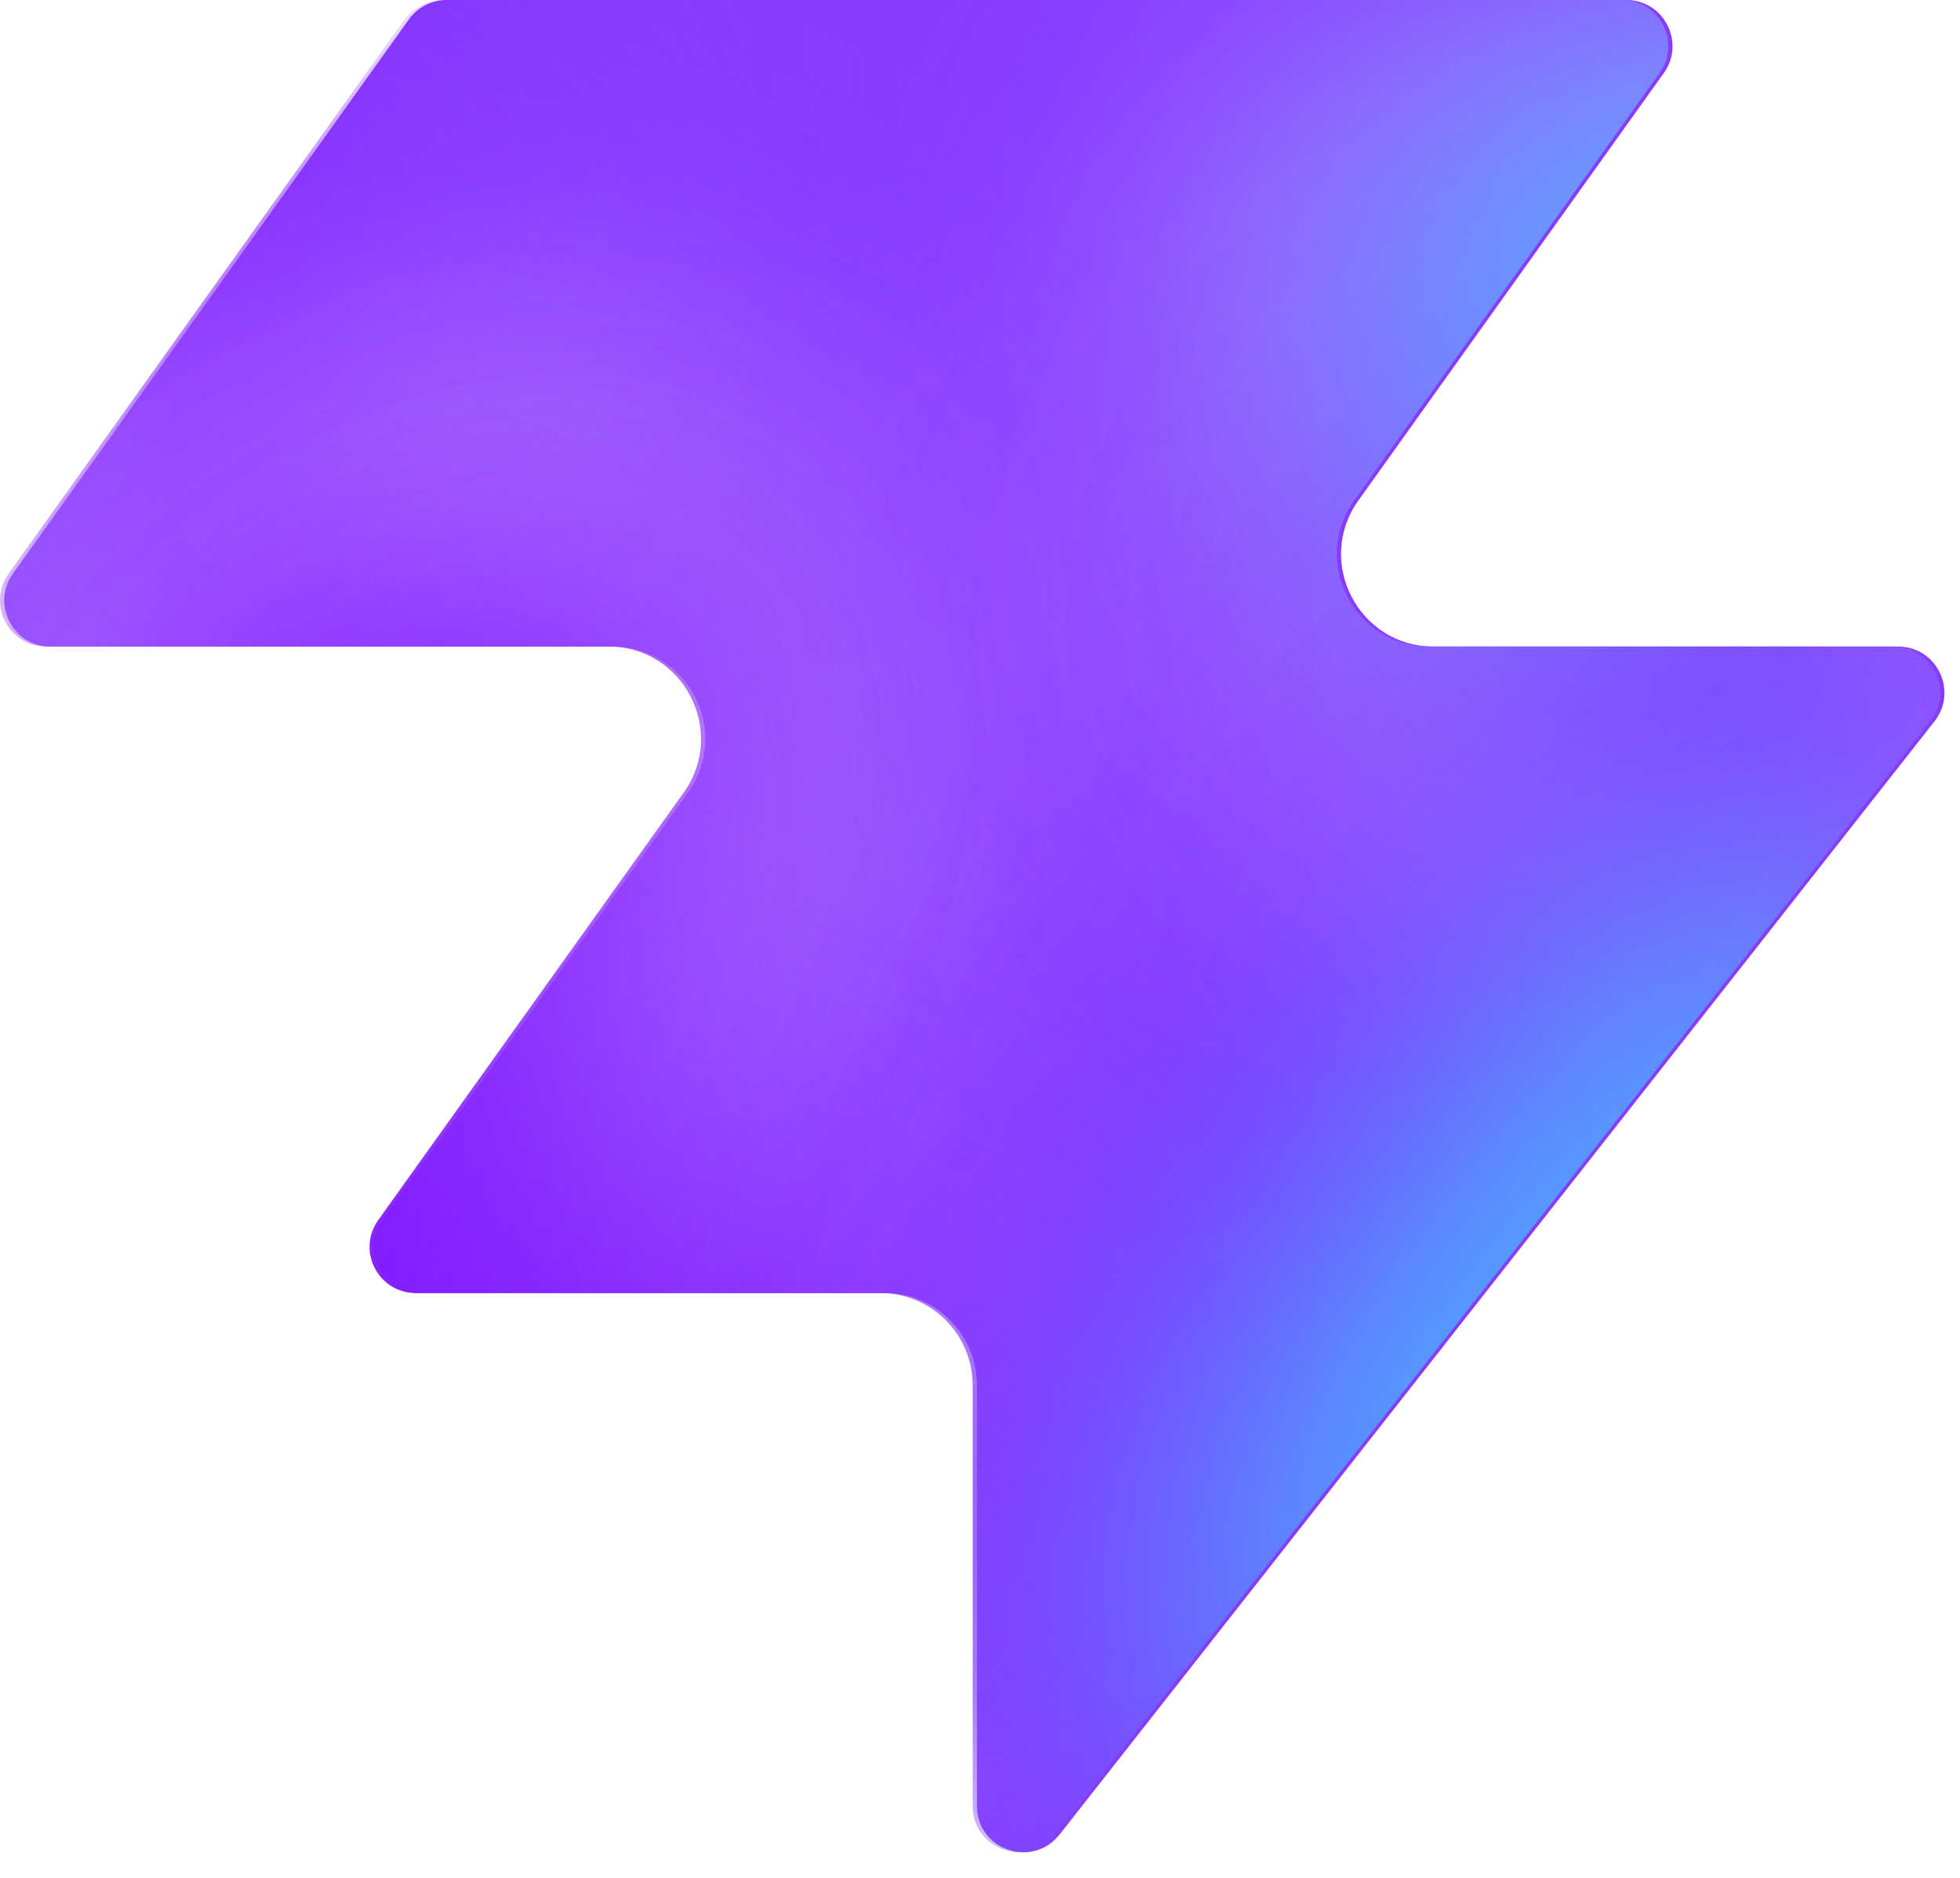
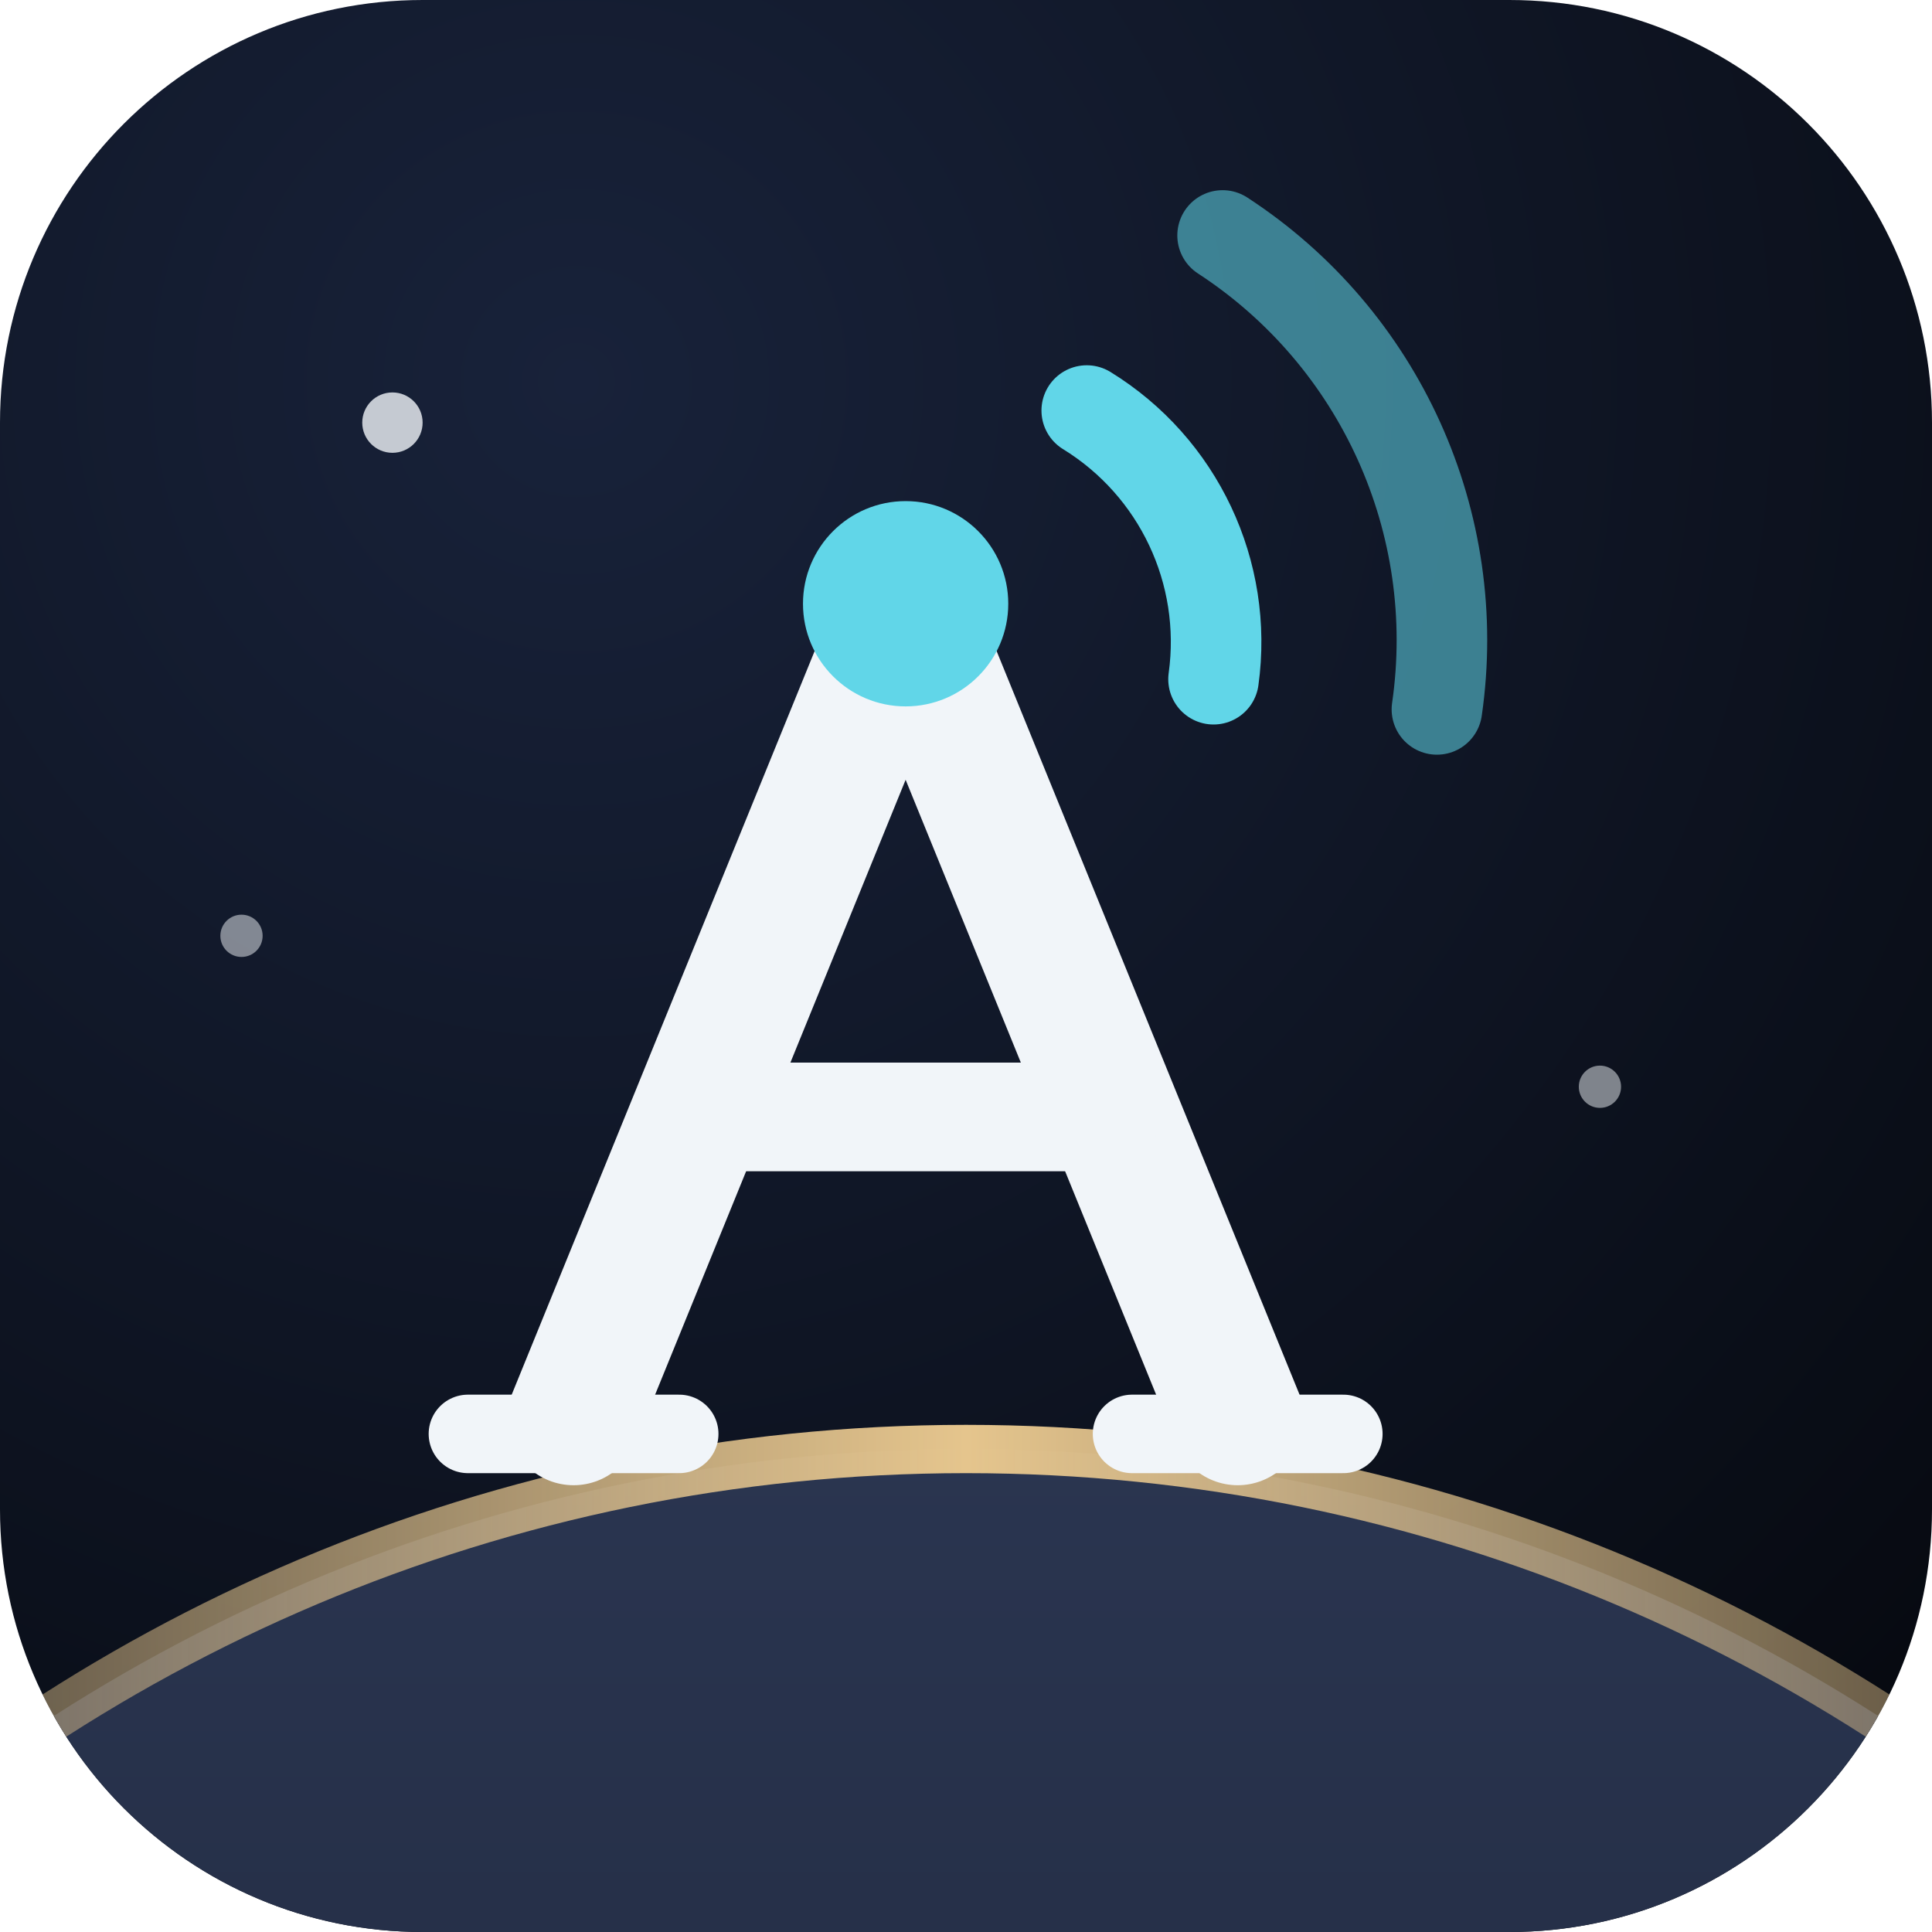
- <svg xmlns="http://www.w3.org/2000/svg" width="48" height="46" fill="none" viewBox="0 0 48 46">
-   <path fill="#863bff" d="M25.946 44.938c-.664.845-2.021.375-2.021-.698V33.937a2.26 2.26 0 0 0-2.262-2.262H10.287c-.92 0-1.456-1.04-.92-1.788l7.48-10.471c1.07-1.497 0-3.578-1.842-3.578H1.237c-.92 0-1.456-1.04-.92-1.788L10.013.474c.214-.297.556-.474.92-.474h28.894c.92 0 1.456 1.04.92 1.788l-7.48 10.471c-1.07 1.498 0 3.579 1.842 3.579h11.377c.943 0 1.473 1.088.89 1.83L25.947 44.94z" style="fill:#863bff;fill:color(display-p3 .525 .23 1);fill-opacity:1" />
-   <mask id="a" width="48" height="46" x="0" y="0" maskUnits="userSpaceOnUse" style="mask-type:alpha">
-     <path fill="#000" d="M25.842 44.938c-.664.844-2.021.375-2.021-.698V33.937a2.26 2.26 0 0 0-2.262-2.262H10.183c-.92 0-1.456-1.04-.92-1.788l7.48-10.471c1.07-1.498 0-3.579-1.842-3.579H1.133c-.92 0-1.456-1.04-.92-1.787L9.91.473c.214-.297.556-.474.92-.474h28.894c.92 0 1.456 1.04.92 1.788l-7.48 10.471c-1.07 1.498 0 3.578 1.842 3.578h11.377c.943 0 1.473 1.088.89 1.832L25.843 44.94z" style="fill:#000;fill-opacity:1" />
-   </mask>
-   <g mask="url(#a)">
-     <g filter="url(#b)">
-       <ellipse cx="5.508" cy="14.704" fill="#ede6ff" rx="5.508" ry="14.704" style="fill:#ede6ff;fill:color(display-p3 .927 .903 1);fill-opacity:1" transform="matrix(.00324 1 1 -.00324 -4.47 31.516)" />
-     </g>
-     <g filter="url(#c)">
-       <ellipse cx="10.399" cy="29.851" fill="#ede6ff" rx="10.399" ry="29.851" style="fill:#ede6ff;fill:color(display-p3 .927 .903 1);fill-opacity:1" transform="matrix(.00324 1 1 -.00324 -39.328 7.883)" />
-     </g>
-     <g filter="url(#d)">
-       <ellipse cx="5.508" cy="30.487" fill="#7e14ff" rx="5.508" ry="30.487" style="fill:#7e14ff;fill:color(display-p3 .492 .077 1);fill-opacity:1" transform="rotate(89.814 -25.913 -14.639)scale(1 -1)" />
-     </g>
-     <g filter="url(#e)">
-       <ellipse cx="5.508" cy="30.599" fill="#7e14ff" rx="5.508" ry="30.599" style="fill:#7e14ff;fill:color(display-p3 .492 .077 1);fill-opacity:1" transform="rotate(89.814 -32.644 -3.334)scale(1 -1)" />
-     </g>
-     <g filter="url(#f)">
-       <ellipse cx="5.508" cy="30.599" fill="#7e14ff" rx="5.508" ry="30.599" style="fill:#7e14ff;fill:color(display-p3 .492 .077 1);fill-opacity:1" transform="matrix(.00324 1 1 -.00324 -34.34 30.47)" />
-     </g>
-     <g filter="url(#g)">
-       <ellipse cx="14.072" cy="22.078" fill="#ede6ff" rx="14.072" ry="22.078" style="fill:#ede6ff;fill:color(display-p3 .927 .903 1);fill-opacity:1" transform="rotate(93.35 24.506 48.493)scale(-1 1)" />
-     </g>
-     <g filter="url(#h)">
-       <ellipse cx="3.47" cy="21.501" fill="#7e14ff" rx="3.47" ry="21.501" style="fill:#7e14ff;fill:color(display-p3 .492 .077 1);fill-opacity:1" transform="rotate(89.009 28.708 47.59)scale(-1 1)" />
-     </g>
-     <g filter="url(#i)">
-       <ellipse cx="3.47" cy="21.501" fill="#7e14ff" rx="3.47" ry="21.501" style="fill:#7e14ff;fill:color(display-p3 .492 .077 1);fill-opacity:1" transform="rotate(89.009 28.708 47.59)scale(-1 1)" />
-     </g>
-     <g filter="url(#j)">
-       <ellipse cx=".387" cy="8.972" fill="#7e14ff" rx="4.407" ry="29.108" style="fill:#7e14ff;fill:color(display-p3 .492 .077 1);fill-opacity:1" transform="rotate(39.51 .387 8.972)" />
-     </g>
-     <g filter="url(#k)">
-       <ellipse cx="47.523" cy="-6.092" fill="#7e14ff" rx="4.407" ry="29.108" style="fill:#7e14ff;fill:color(display-p3 .492 .077 1);fill-opacity:1" transform="rotate(37.892 47.523 -6.092)" />
-     </g>
-     <g filter="url(#l)">
-       <ellipse cx="41.412" cy="6.333" fill="#47bfff" rx="5.971" ry="9.665" style="fill:#47bfff;fill:color(display-p3 .28 .748 1);fill-opacity:1" transform="rotate(37.892 41.412 6.333)" />
-     </g>
-     <g filter="url(#m)">
-       <ellipse cx="-1.879" cy="38.332" fill="#7e14ff" rx="4.407" ry="29.108" style="fill:#7e14ff;fill:color(display-p3 .492 .077 1);fill-opacity:1" transform="rotate(37.892 -1.88 38.332)" />
-     </g>
-     <g filter="url(#n)">
-       <ellipse cx="-1.879" cy="38.332" fill="#7e14ff" rx="4.407" ry="29.108" style="fill:#7e14ff;fill:color(display-p3 .492 .077 1);fill-opacity:1" transform="rotate(37.892 -1.88 38.332)" />
-     </g>
-     <g filter="url(#o)">
-       <ellipse cx="35.651" cy="29.907" fill="#7e14ff" rx="4.407" ry="29.108" style="fill:#7e14ff;fill:color(display-p3 .492 .077 1);fill-opacity:1" transform="rotate(37.892 35.651 29.907)" />
-     </g>
-     <g filter="url(#p)">
-       <ellipse cx="38.418" cy="32.4" fill="#47bfff" rx="5.971" ry="15.297" style="fill:#47bfff;fill:color(display-p3 .28 .748 1);fill-opacity:1" transform="rotate(37.892 38.418 32.4)" />
-     </g>
+ <svg xmlns="http://www.w3.org/2000/svg" viewBox="0 0 64 64">
+   <defs>
+     <radialGradient id="sky" cx="30%" cy="20%" r="95%">
+       <stop offset="0" stop-color="#18223a" />
+       <stop offset="1" stop-color="#070a11" />
+     </radialGradient>
+     <linearGradient id="ground" x1="0" y1="0" x2="0" y2="1">
+       <stop offset="0" stop-color="#2a3550" />
+       <stop offset="1" stop-color="#0c111c" />
+     </linearGradient>
+     <linearGradient id="rim" x1="0" y1="0" x2="1" y2="0">
+       <stop offset="0" stop-color="#e5c58d" stop-opacity="0" />
+       <stop offset="0.5" stop-color="#e5c58d" />
+       <stop offset="1" stop-color="#e5c58d" stop-opacity="0" />
+     </linearGradient>
+     <clipPath id="tile">
+       <rect width="64" height="64" rx="14" />
+     </clipPath>
+   </defs>
+   <g clip-path="url(#tile)">
+     <rect width="64" height="64" fill="url(#sky)" />
+     <circle cx="13" cy="14" r="1" fill="#f1f5f9" opacity="0.8" />
+     <circle cx="8" cy="31" r="0.7" fill="#f1f5f9" opacity="0.5" />
+     <circle cx="53" cy="36" r="0.7" fill="#f1f5f9" opacity="0.5" />
+     <circle cx="32" cy="104" r="56" fill="url(#ground)" />
+     <circle cx="32" cy="104" r="56" fill="none" stroke="url(#rim)" stroke-width="1.6" />
  </g>
-   <defs>
-     <filter id="b" width="60.045" height="41.654" x="-19.77" y="16.149" color-interpolation-filters="sRGB" filterUnits="userSpaceOnUse">
-       <feFlood flood-opacity="0" result="BackgroundImageFix" />
-       <feBlend in="SourceGraphic" in2="BackgroundImageFix" result="shape" />
-       <feGaussianBlur result="effect1_foregroundBlur_2002_17158" stdDeviation="7.659" />
-     </filter>
-     <filter id="c" width="90.34" height="51.437" x="-54.613" y="-7.533" color-interpolation-filters="sRGB" filterUnits="userSpaceOnUse">
-       <feFlood flood-opacity="0" result="BackgroundImageFix" />
-       <feBlend in="SourceGraphic" in2="BackgroundImageFix" result="shape" />
-       <feGaussianBlur result="effect1_foregroundBlur_2002_17158" stdDeviation="7.659" />
-     </filter>
-     <filter id="d" width="79.355" height="29.4" x="-49.64" y="2.03" color-interpolation-filters="sRGB" filterUnits="userSpaceOnUse">
-       <feFlood flood-opacity="0" result="BackgroundImageFix" />
-       <feBlend in="SourceGraphic" in2="BackgroundImageFix" result="shape" />
-       <feGaussianBlur result="effect1_foregroundBlur_2002_17158" stdDeviation="4.596" />
-     </filter>
-     <filter id="e" width="79.579" height="29.4" x="-45.045" y="20.029" color-interpolation-filters="sRGB" filterUnits="userSpaceOnUse">
-       <feFlood flood-opacity="0" result="BackgroundImageFix" />
-       <feBlend in="SourceGraphic" in2="BackgroundImageFix" result="shape" />
-       <feGaussianBlur result="effect1_foregroundBlur_2002_17158" stdDeviation="4.596" />
-     </filter>
-     <filter id="f" width="79.579" height="29.4" x="-43.513" y="21.178" color-interpolation-filters="sRGB" filterUnits="userSpaceOnUse">
-       <feFlood flood-opacity="0" result="BackgroundImageFix" />
-       <feBlend in="SourceGraphic" in2="BackgroundImageFix" result="shape" />
-       <feGaussianBlur result="effect1_foregroundBlur_2002_17158" stdDeviation="4.596" />
-     </filter>
-     <filter id="g" width="74.749" height="58.852" x="15.756" y="-17.901" color-interpolation-filters="sRGB" filterUnits="userSpaceOnUse">
-       <feFlood flood-opacity="0" result="BackgroundImageFix" />
-       <feBlend in="SourceGraphic" in2="BackgroundImageFix" result="shape" />
-       <feGaussianBlur result="effect1_foregroundBlur_2002_17158" stdDeviation="7.659" />
-     </filter>
-     <filter id="h" width="61.377" height="25.362" x="23.548" y="2.284" color-interpolation-filters="sRGB" filterUnits="userSpaceOnUse">
-       <feFlood flood-opacity="0" result="BackgroundImageFix" />
-       <feBlend in="SourceGraphic" in2="BackgroundImageFix" result="shape" />
-       <feGaussianBlur result="effect1_foregroundBlur_2002_17158" stdDeviation="4.596" />
-     </filter>
-     <filter id="i" width="61.377" height="25.362" x="23.548" y="2.284" color-interpolation-filters="sRGB" filterUnits="userSpaceOnUse">
-       <feFlood flood-opacity="0" result="BackgroundImageFix" />
-       <feBlend in="SourceGraphic" in2="BackgroundImageFix" result="shape" />
-       <feGaussianBlur result="effect1_foregroundBlur_2002_17158" stdDeviation="4.596" />
-     </filter>
-     <filter id="j" width="56.045" height="63.649" x="-27.636" y="-22.853" color-interpolation-filters="sRGB" filterUnits="userSpaceOnUse">
-       <feFlood flood-opacity="0" result="BackgroundImageFix" />
-       <feBlend in="SourceGraphic" in2="BackgroundImageFix" result="shape" />
-       <feGaussianBlur result="effect1_foregroundBlur_2002_17158" stdDeviation="4.596" />
-     </filter>
-     <filter id="k" width="54.814" height="64.646" x="20.116" y="-38.415" color-interpolation-filters="sRGB" filterUnits="userSpaceOnUse">
-       <feFlood flood-opacity="0" result="BackgroundImageFix" />
-       <feBlend in="SourceGraphic" in2="BackgroundImageFix" result="shape" />
-       <feGaussianBlur result="effect1_foregroundBlur_2002_17158" stdDeviation="4.596" />
-     </filter>
-     <filter id="l" width="33.541" height="35.313" x="24.641" y="-11.323" color-interpolation-filters="sRGB" filterUnits="userSpaceOnUse">
-       <feFlood flood-opacity="0" result="BackgroundImageFix" />
-       <feBlend in="SourceGraphic" in2="BackgroundImageFix" result="shape" />
-       <feGaussianBlur result="effect1_foregroundBlur_2002_17158" stdDeviation="4.596" />
-     </filter>
-     <filter id="m" width="54.814" height="64.646" x="-29.286" y="6.009" color-interpolation-filters="sRGB" filterUnits="userSpaceOnUse">
-       <feFlood flood-opacity="0" result="BackgroundImageFix" />
-       <feBlend in="SourceGraphic" in2="BackgroundImageFix" result="shape" />
-       <feGaussianBlur result="effect1_foregroundBlur_2002_17158" stdDeviation="4.596" />
-     </filter>
-     <filter id="n" width="54.814" height="64.646" x="-29.286" y="6.009" color-interpolation-filters="sRGB" filterUnits="userSpaceOnUse">
-       <feFlood flood-opacity="0" result="BackgroundImageFix" />
-       <feBlend in="SourceGraphic" in2="BackgroundImageFix" result="shape" />
-       <feGaussianBlur result="effect1_foregroundBlur_2002_17158" stdDeviation="4.596" />
-     </filter>
-     <filter id="o" width="54.814" height="64.646" x="8.244" y="-2.416" color-interpolation-filters="sRGB" filterUnits="userSpaceOnUse">
-       <feFlood flood-opacity="0" result="BackgroundImageFix" />
-       <feBlend in="SourceGraphic" in2="BackgroundImageFix" result="shape" />
-       <feGaussianBlur result="effect1_foregroundBlur_2002_17158" stdDeviation="4.596" />
-     </filter>
-     <filter id="p" width="39.409" height="43.623" x="18.713" y="10.588" color-interpolation-filters="sRGB" filterUnits="userSpaceOnUse">
-       <feFlood flood-opacity="0" result="BackgroundImageFix" />
-       <feBlend in="SourceGraphic" in2="BackgroundImageFix" result="shape" />
-       <feGaussianBlur result="effect1_foregroundBlur_2002_17158" stdDeviation="4.596" />
-     </filter>
-   </defs>
+   <g fill="none" stroke="#f1f5f9" stroke-linecap="round" stroke-linejoin="round">
+     <path d="M19 47 L30 20 L41 47" stroke-width="4.4" />
+     <path d="M23.4 37 H36.6" stroke-width="3.6" />
+     <path d="M15.5 47.5 H22.5 M37.5 47.5 H44.5" stroke-width="2.6" />
+   </g>
+   <g fill="none" stroke="#61d6e8" stroke-linecap="round">
+     <path d="M36 13.6 A9 9 0 0 1 40.2 22.5" stroke-width="3" />
+     <path d="M40.5 7.8 A16 16 0 0 1 47.6 23.5" stroke-width="3" stroke-opacity="0.55" />
+   </g>
+   <circle cx="30" cy="20" r="3.4" fill="#61d6e8" />
</svg>
